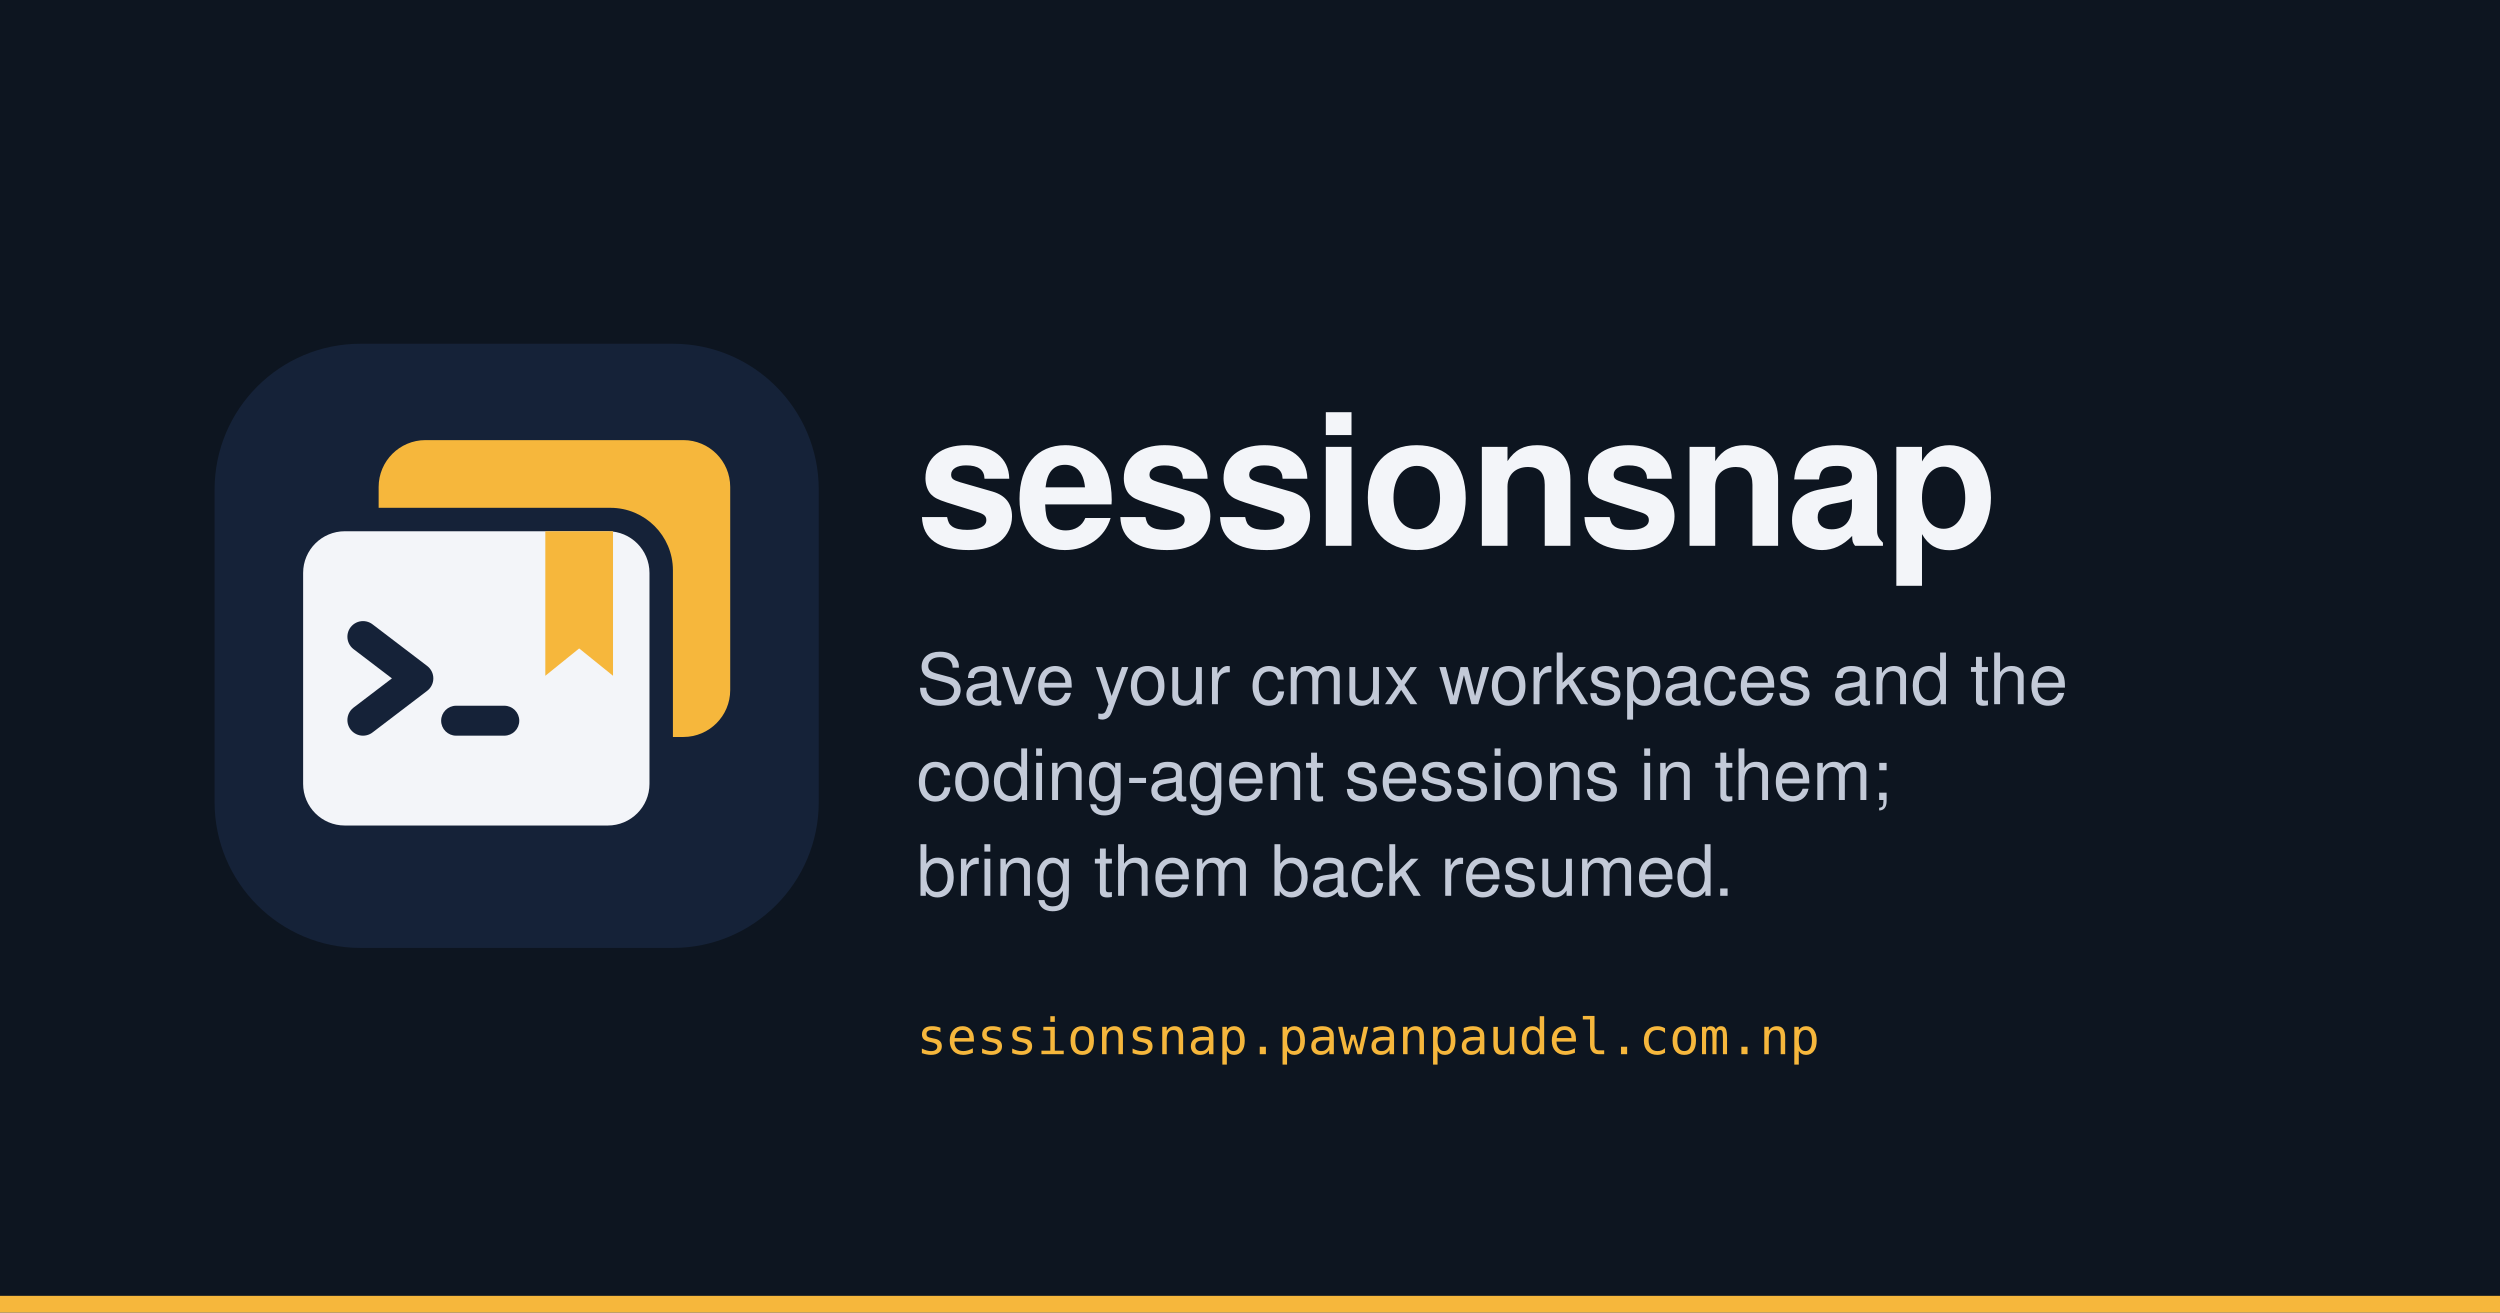
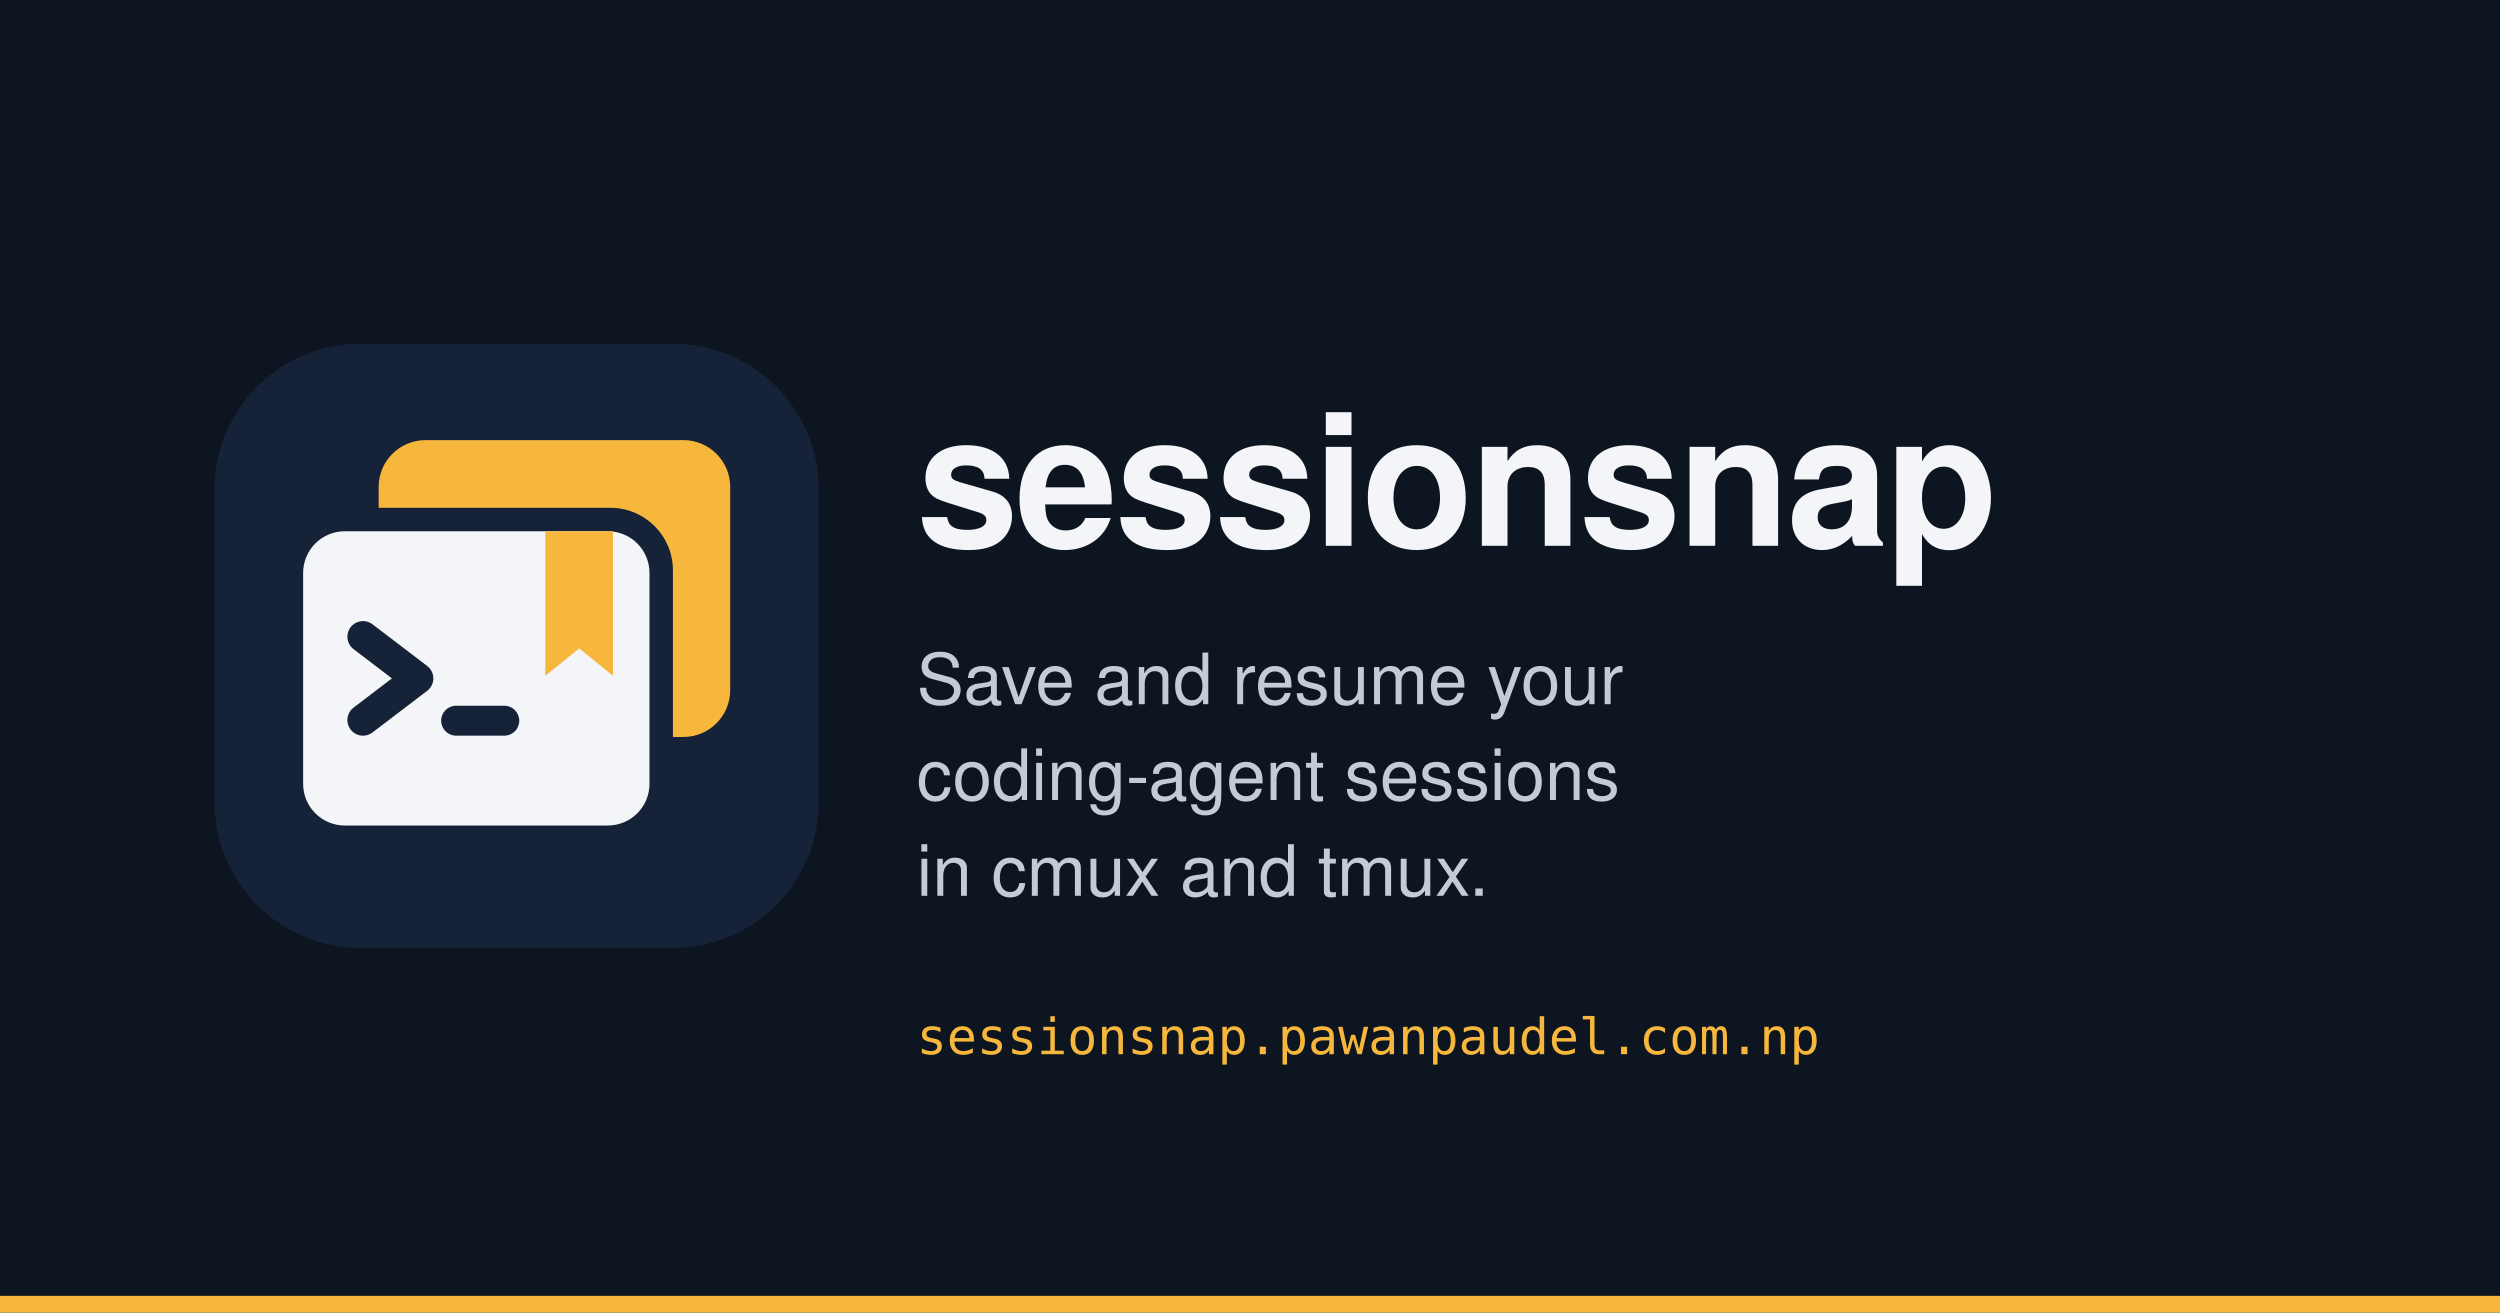
<svg xmlns="http://www.w3.org/2000/svg" viewBox="0 0 1200 630" width="1200" height="630">
  <rect width="1200" height="630" fill="#0d1520" />
  <rect x="0" y="622" width="1200" height="8" fill="#F6B73C" />
  <g transform="translate(88 150) scale(0.3125)">
    <rect x="48" y="48" width="928" height="928" rx="224" fill="#152238" />
    <rect x="300" y="196" width="540" height="456" rx="72" fill="#F6B73C" />
    <rect x="148" y="300" width="604" height="524" rx="96" fill="#152238" />
    <rect x="184" y="336" width="532" height="452" rx="64" fill="#F3F5F9" />
    <path d="M276 498l84 64-84 64" fill="none" stroke="#152238" stroke-width="48" stroke-linecap="round" stroke-linejoin="round" />
    <rect x="396" y="604" width="120" height="46" rx="23" fill="#152238" />
    <path d="M556 336h104v222l-52-42-52 42z" fill="#F6B73C" />
  </g>
  <text x="440" y="262" fill="#F3F5F9" font-family="Helvetica Neue, Helvetica, Arial, sans-serif" font-size="88" font-weight="700" letter-spacing="-1.5">sessionsnap</text>
  <text font-family="Helvetica Neue, Helvetica, Arial, sans-serif" font-size="34" fill="#c3cad8">
-     <tspan x="440" y="338">Save your cmux workspaces and the</tspan>
-     <tspan x="440" y="384">coding-agent sessions in them;</tspan>
-     <tspan x="440" y="430">bring them back resumed.</tspan>
+     <tspan x="440" y="338">Save and resume your</tspan>
+     <tspan x="440" y="384">coding-agent sessions</tspan>
+     <tspan x="440" y="430">in cmux and tmux.</tspan>
  </text>
  <text x="440" y="506" fill="#F6B73C" font-family="Menlo, monospace" font-size="24">sessionsnap.pawanpaudel.com.np</text>
</svg>
